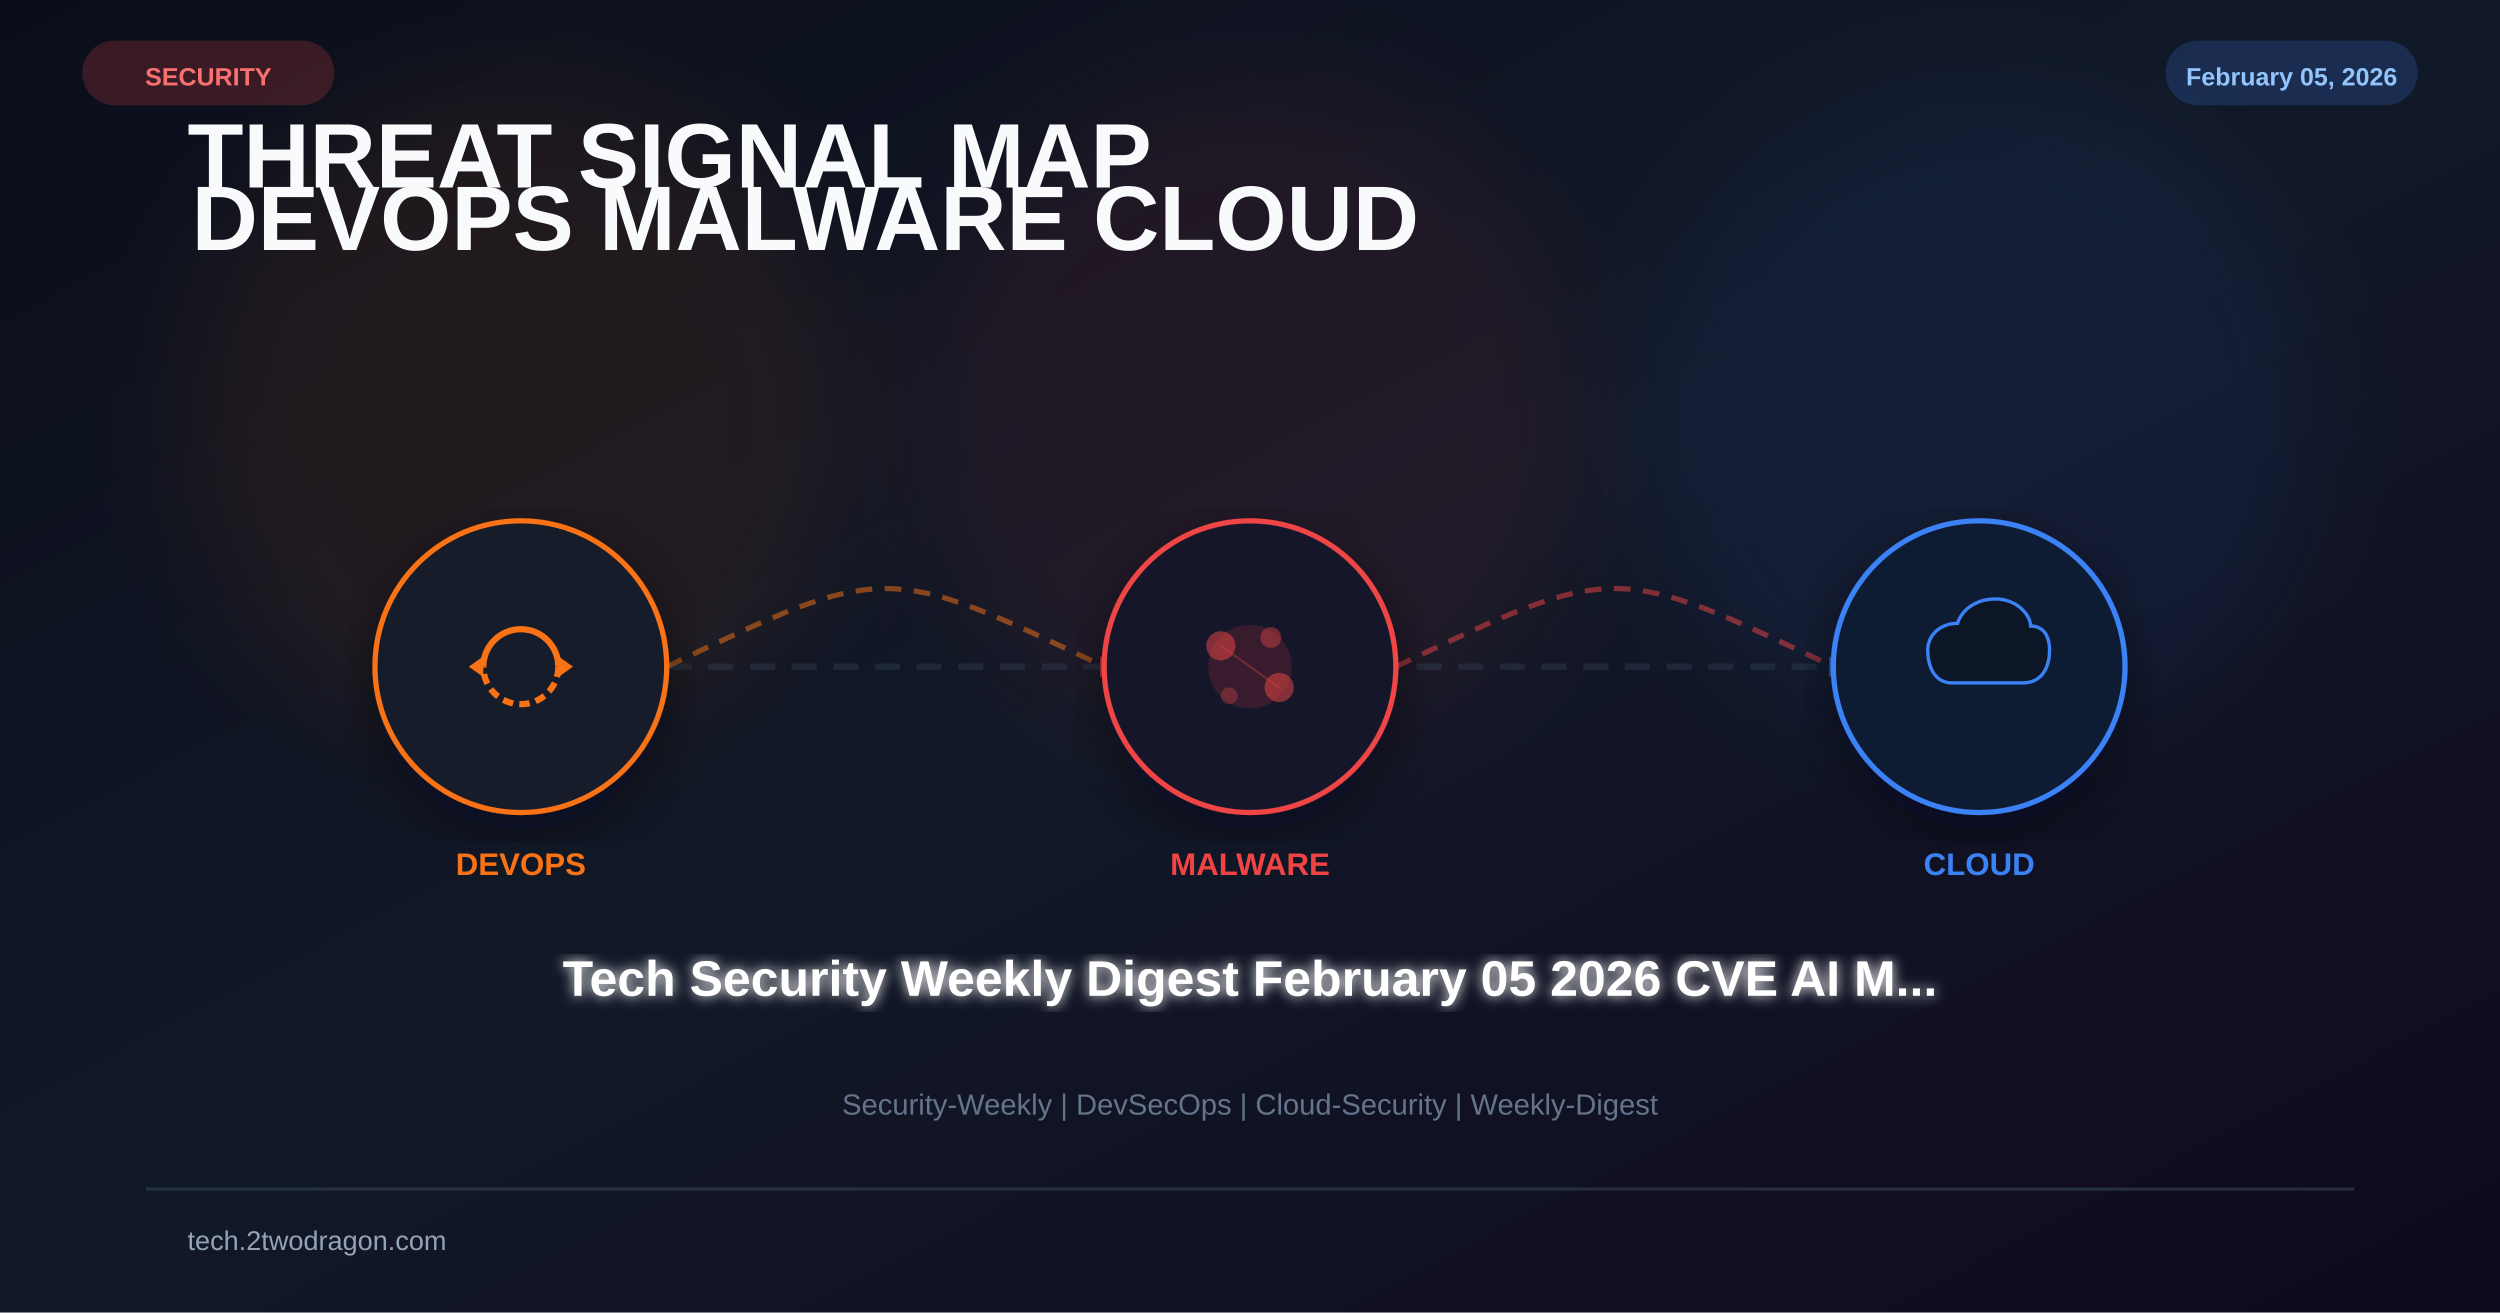
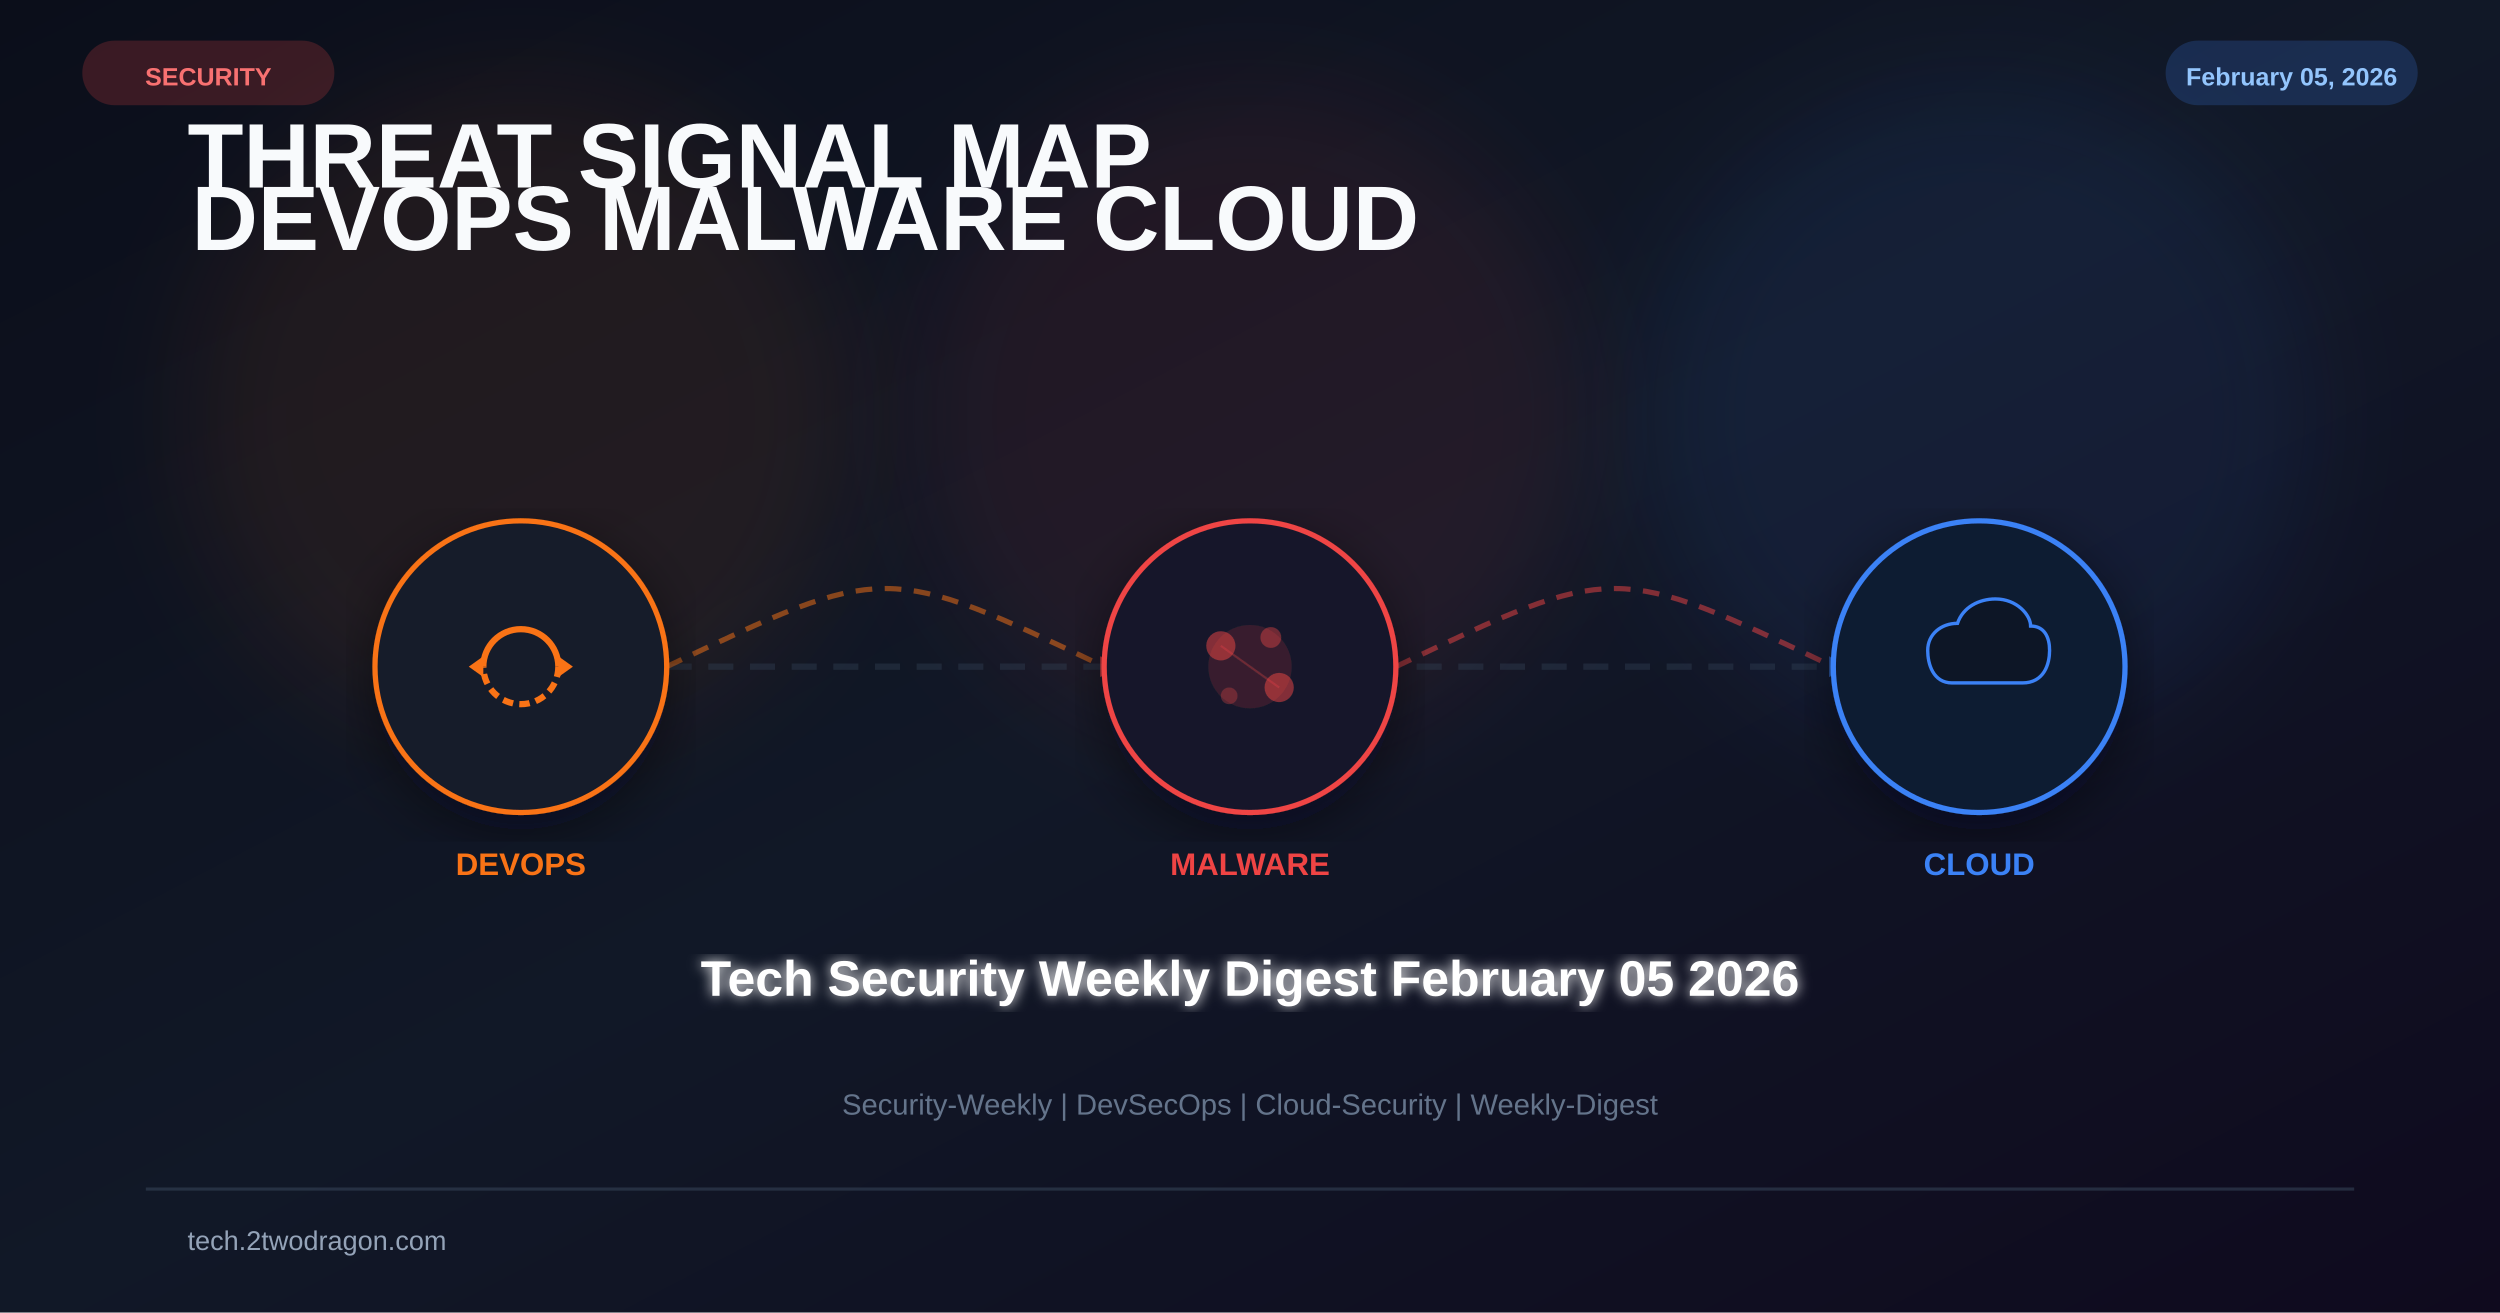
<svg xmlns="http://www.w3.org/2000/svg" viewBox="0 0 1200 630" width="1200" height="630">
  <defs>
    <linearGradient id="bg" x1="0%" y1="0%" x2="100%" y2="100%">
      <stop offset="0%" stop-color="#0b0e1a" />
      <stop offset="50%" stop-color="#111827" />
      <stop offset="100%" stop-color="#0f0a1e" />
    </linearGradient>
    <filter id="glow" x="-50%" y="-50%" width="200%" height="200%">
      <feGaussianBlur stdDeviation="25" />
    </filter>
    <filter id="glow2">
      <feGaussianBlur stdDeviation="3" result="b" />
      <feMerge>
        <feMergeNode in="b" />
        <feMergeNode in="SourceGraphic" />
      </feMerge>
    </filter>
    <filter id="shadow">
      <feDropShadow dx="0" dy="8" stdDeviation="14" flood-color="#020617" flood-opacity="0.5" />
    </filter>
  </defs>
  <rect width="1200" height="630" fill="url(#bg)" />
  <circle cx="250" cy="200" r="160" fill="#f97316" opacity="0.08" filter="url(#glow)" />
  <circle cx="600" cy="200" r="160" fill="#ef4444" opacity="0.08" filter="url(#glow)" />
  <circle cx="950" cy="200" r="160" fill="#3b82f6" opacity="0.08" filter="url(#glow)" />
  <text x="90" y="90" font-family="Arial,sans-serif" font-size="44" font-weight="700" fill="#f8fafc">
    <tspan>THREAT SIGNAL MAP</tspan>
    <tspan x="92" dy="30">DEVOPS  MALWARE  CLOUD</tspan>
  </text>
  <line x1="180" y1="320" x2="1020" y2="320" stroke="#334155" stroke-width="3" stroke-dasharray="12 8" opacity="0.4" />
  <path d="M320 320 C425 270 425 270 530 320" fill="none" stroke="#f97316" stroke-width="2.5" stroke-dasharray="8 6" opacity="0.5" />
  <polygon points="528,315 538,320 528,325" fill="#ef4444" opacity="0.6" />
  <path d="M670 320 C775 270 775 270 880 320" fill="none" stroke="#ef4444" stroke-width="2.5" stroke-dasharray="8 6" opacity="0.5" />
  <polygon points="878,315 888,320 878,325" fill="#3b82f6" opacity="0.6" />
  <g transform="translate(250 320)" filter="url(#shadow)">
    <circle r="70" fill="#0f172a" stroke="#f97316" stroke-width="2.5" />
    <circle r="70" fill="#f97316" opacity="0.04" />
    <path d="M-18 0 A18 18 0 0 1 18 0" fill="none" stroke="#f97316" stroke-width="3" />
    <path d="M18 0 A18 18 0 0 1 -18 0" fill="none" stroke="#f97316" stroke-width="3" stroke-dasharray="5 3" />
    <polygon points="18,-5 25,0 18,5" fill="#f97316" />
    <polygon points="-18,5 -25,0 -18,-5" fill="#f97316" />
  </g>
  <text x="250" y="420" font-family="Arial,sans-serif" font-size="15" font-weight="700" fill="#f97316" text-anchor="middle">DEVOPS</text>
  <g transform="translate(600 320)" filter="url(#shadow)">
    <circle r="70" fill="#0f172a" stroke="#ef4444" stroke-width="2.5" />
    <circle r="70" fill="#ef4444" opacity="0.04" />
    <circle r="20" fill="#ef4444" opacity="0.15" />
    <circle cx="-14" cy="-10" r="7" fill="#ef4444" opacity="0.5" />
    <circle cx="14" cy="10" r="7" fill="#ef4444" opacity="0.5" />
    <circle cx="10" cy="-14" r="5" fill="#ef4444" opacity="0.4" />
    <circle cx="-10" cy="14" r="4" fill="#ef4444" opacity="0.3" />
    <line x1="-14" y1="-10" x2="14" y2="10" stroke="#ef4444" stroke-width="1" opacity="0.3" />
  </g>
  <text x="600" y="420" font-family="Arial,sans-serif" font-size="15" font-weight="700" fill="#ef4444" text-anchor="middle">MALWARE</text>
  <g transform="translate(950 320)" filter="url(#shadow)">
    <circle r="70" fill="#0f172a" stroke="#3b82f6" stroke-width="2.5" />
    <circle r="70" fill="#3b82f6" opacity="0.04" />
    <path d="M-20 12 C-34 12 -38 -2 -38 -12 C-38 -24 -28 -32 -16 -32 C-12 -44 0 -50 12 -50 C28 -50 38 -38 38 -30 C48 -30 52 -22 52 -12 C52 -2 48 12 32 12 Z" fill="#0b1628" stroke="#3b82f6" stroke-width="2.5" transform="scale(0.65)" />
  </g>
  <text x="950" y="420" font-family="Arial,sans-serif" font-size="15" font-weight="700" fill="#3b82f6" text-anchor="middle">CLOUD</text>
-   <text x="600" y="478" font-family="Arial,sans-serif" font-size="24" font-weight="bold" fill="white" text-anchor="middle" filter="url(#glow2)">Tech Security Weekly Digest February 05 2026 CVE AI M...</text>
+   <text x="600" y="478" font-family="Arial,sans-serif" font-size="24" font-weight="bold" fill="white" text-anchor="middle" filter="url(#glow2)">Tech Security Weekly Digest February 05 2026</text>
  <text x="600" y="535" font-family="Arial,sans-serif" font-size="14" fill="#64748b" text-anchor="middle">Security-Weekly | DevSecOps | Cloud-Security | Weekly-Digest</text>
  <rect x="40" y="20" width="120" height="30" rx="15" fill="#ef4444" opacity="0.2" stroke="#ef4444" stroke-width="1" />
  <text x="100" y="41" font-family="Arial,sans-serif" font-size="12" font-weight="bold" fill="#f87171" text-anchor="middle">SECURITY</text>
  <rect x="1040" y="20" width="120" height="30" rx="15" fill="#3b82f6" opacity="0.2" stroke="#3b82f6" stroke-width="1" />
  <text x="1100" y="41" font-family="Arial,sans-serif" font-size="12" font-weight="bold" fill="#93c5fd" text-anchor="middle">February 05, 2026</text>
  <rect x="70" y="570" width="1060" height="1.5" fill="#334155" opacity="0.6" />
  <text x="90" y="600" font-family="Arial,sans-serif" font-size="13" fill="#94a3b8">tech.2twodragon.com</text>
</svg>
